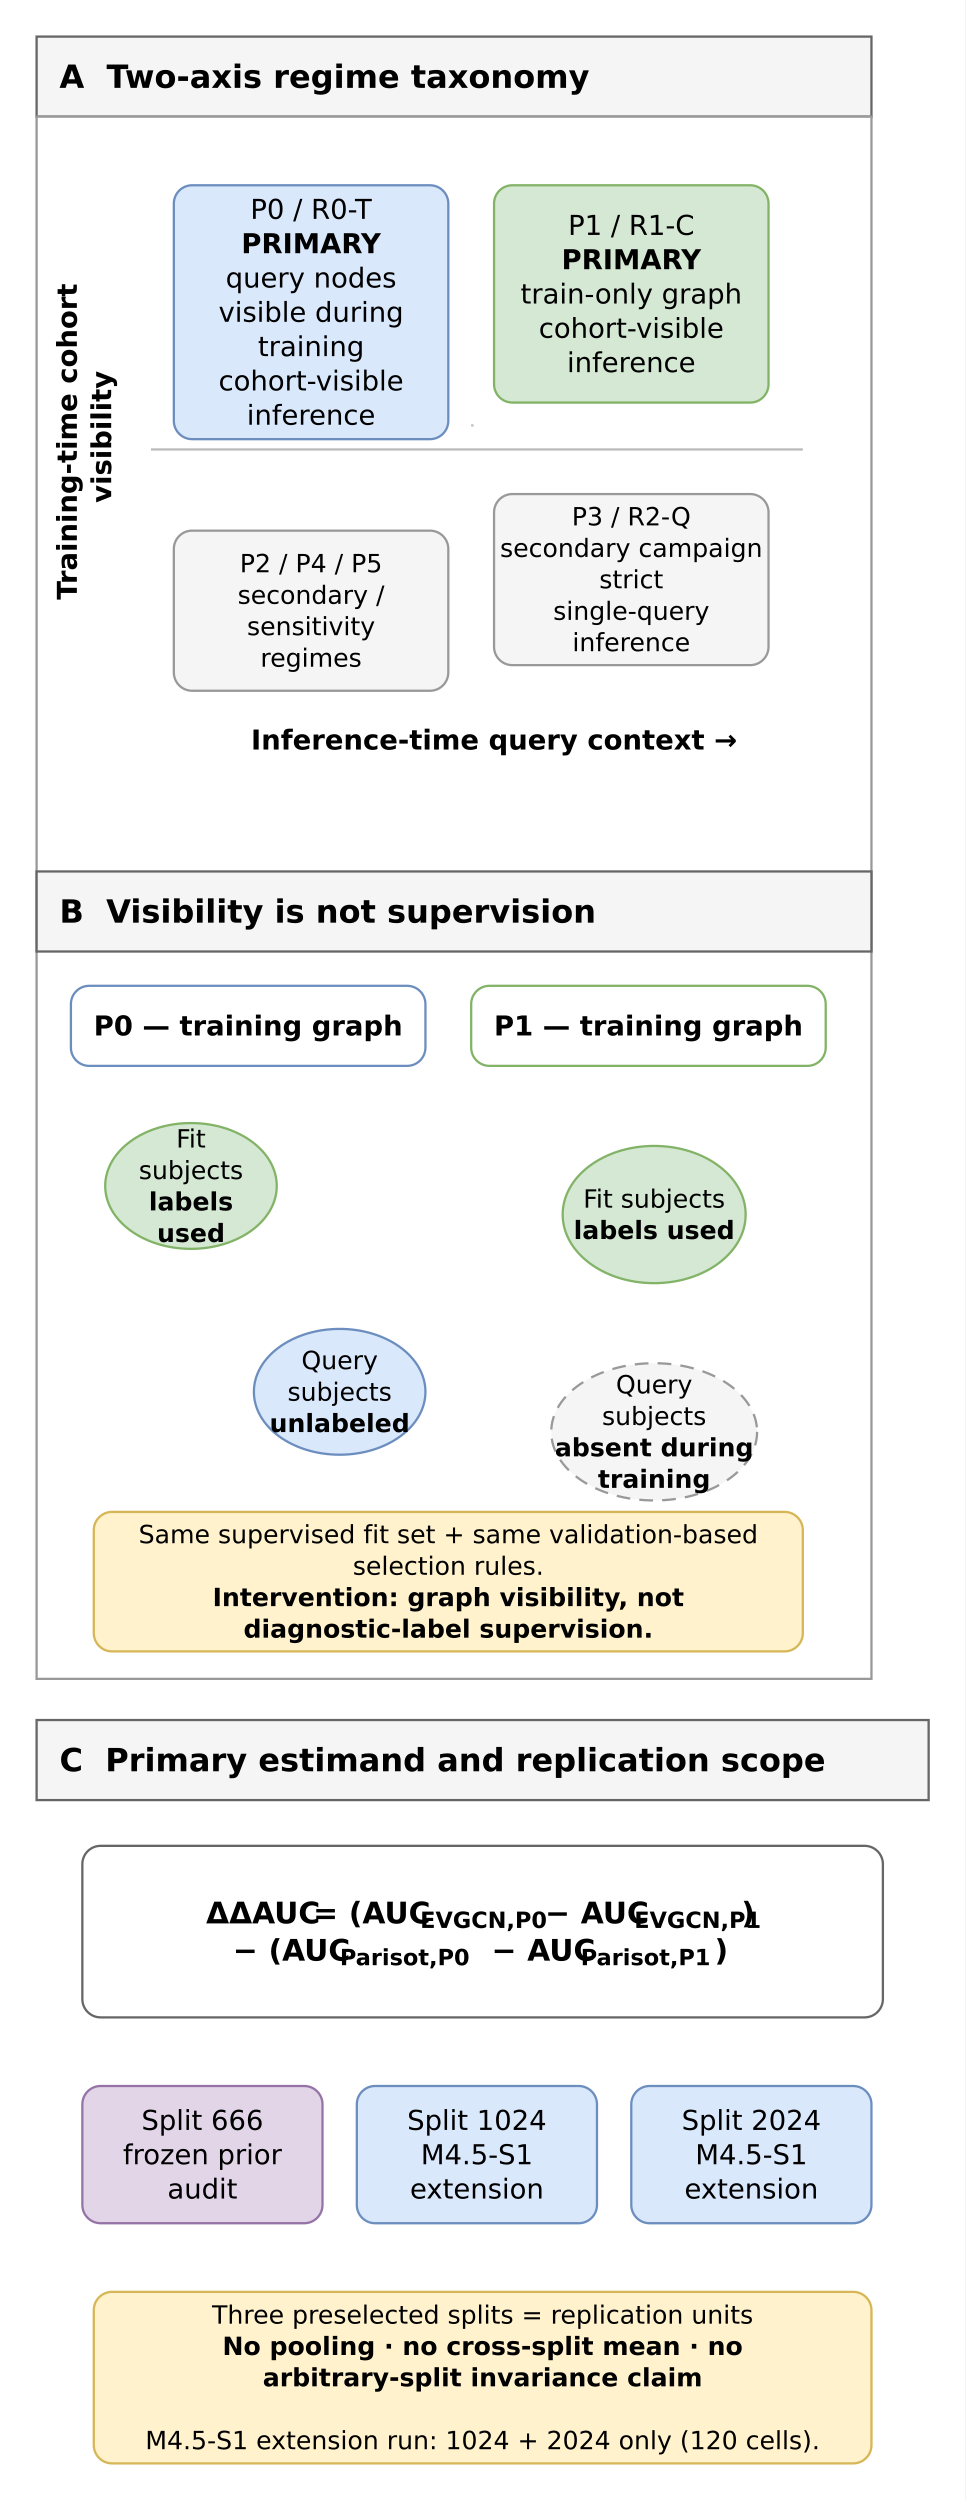
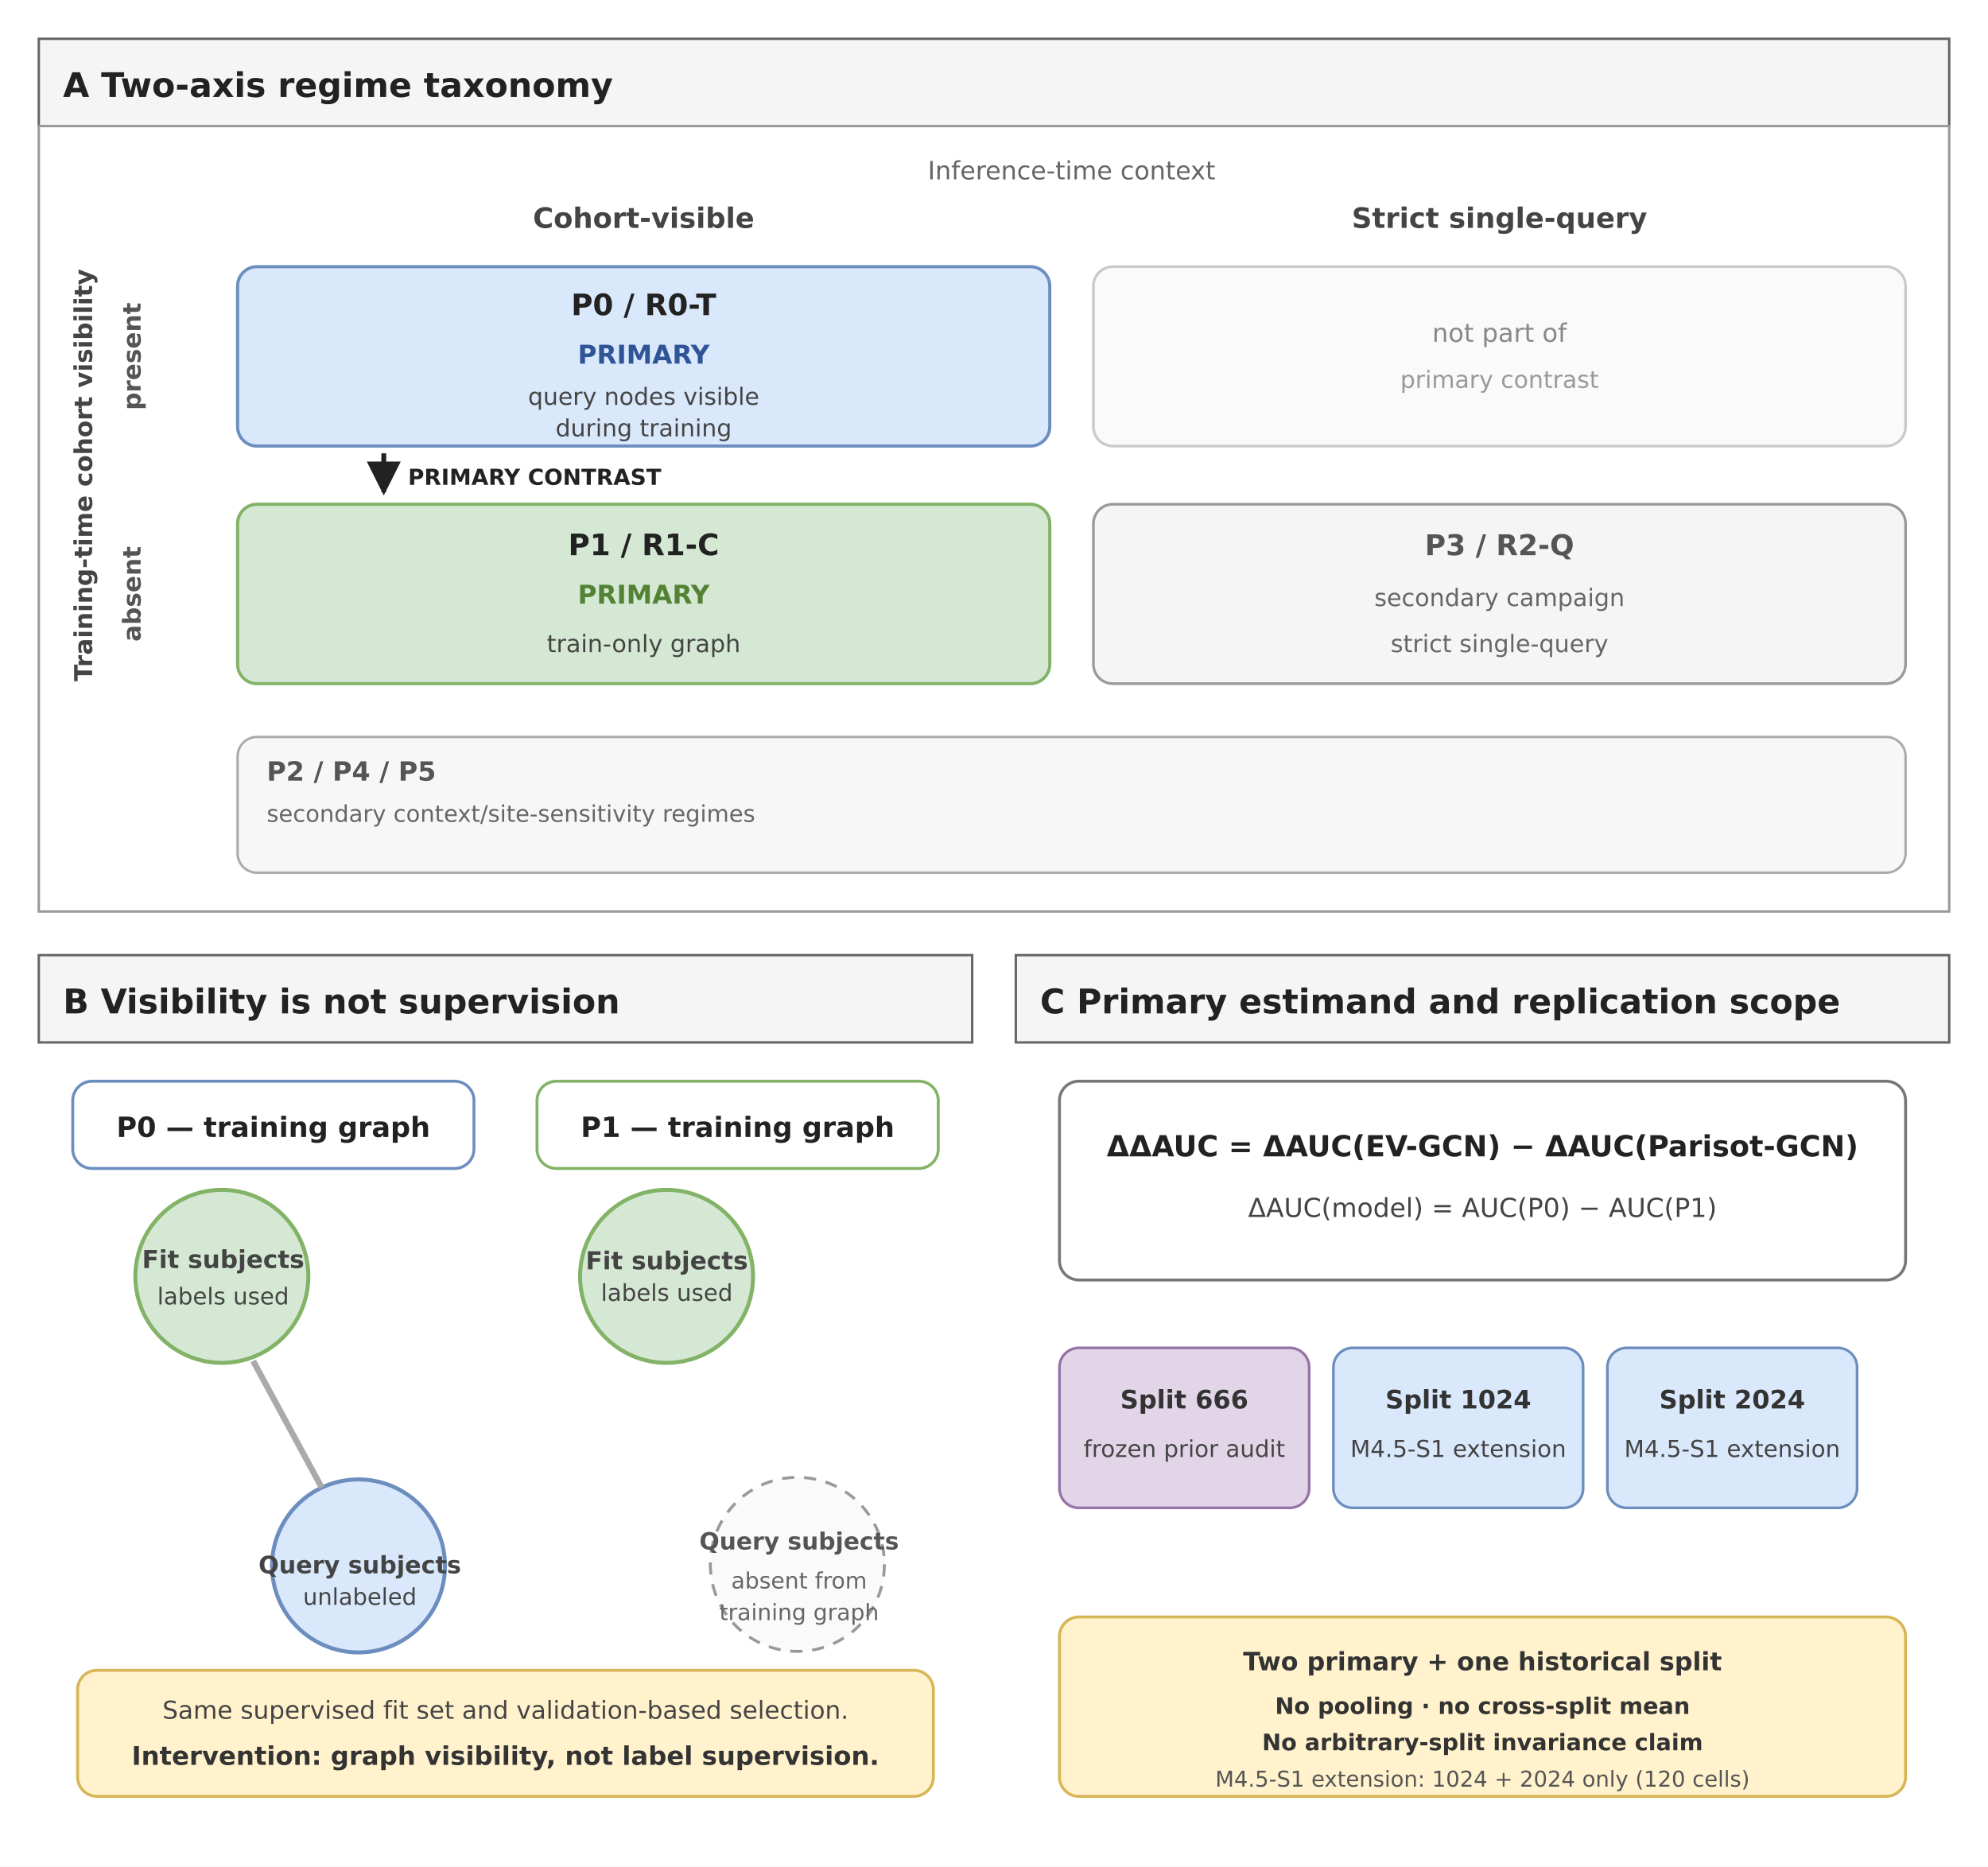
- <svg xmlns="http://www.w3.org/2000/svg" width="422" height="1093" viewBox="4.0 -6.0 422.0 1093.0" font-family="DejaVu Sans, Liberation Sans, Arial, sans-serif">
-   <defs>
-     <marker id="arrow" viewBox="0 0 10 10" refX="9" refY="5" markerWidth="7" markerHeight="7" orient="auto-start-reverse">
-       <path d="M 0 0 L 10 5 L 0 10 z" fill="context-stroke" />
+ <svg xmlns="http://www.w3.org/2000/svg" width="820" height="770" viewBox="0 0 820 770" font-family="DejaVu Sans, Liberation Sans, Arial, sans-serif" version="1.1" id="svg50">
+   <defs id="defs1">
+     <marker id="arrow" viewBox="0 0 10 10" refX="9" refY="5" markerWidth="7" markerHeight="7" orient="auto">
+       <path d="M0 0 L10 5 L0 10 z" fill="#222" id="path1" />
    </marker>
  </defs>
-   <rect x="4.0" y="-6.0" width="422.0" height="1093.0" fill="#ffffff" />
-   <line x1="200.0" y1="127.1" x2="220.0" y2="125.9" stroke="#000000" stroke-width="2.0" marker-end="url(#arrow)" />
-   <rect x="159.6" y="118.0" width="100.8" height="15.0" fill="#ffffff" />
-   <text x="210.0" y="130.1" font-size="10.0" text-anchor="middle" xml:space="preserve">PRIMARY CONTRAST</text>
-   <line x1="105.1" y1="536.8" x2="134.9" y2="578.2" stroke="#999999" stroke-width="1.5" />
-   <rect x="20.0" y="10.0" width="365.0" height="35.0" rx="0" fill="#f5f5f5" stroke="#666666" stroke-width="1.0" />
-   <text x="30.0" y="32.4" font-size="14.0" font-weight="700" text-anchor="start">A  Two-axis regime taxonomy</text>
-   <rect x="20.0" y="45.0" width="365.0" height="683.0" rx="0" fill="#ffffff" stroke="#999999" stroke-width="1.0" />
-   <text x="202.5" y="390.7" font-size="12.0" font-weight="400" text-anchor="middle" />
-   <g transform="translate(37.5,185.0) rotate(-90)">
-     <text x="0" y="-3.3" font-size="12.0" font-weight="700" text-anchor="middle" xml:space="preserve" dominant-baseline="middle">Training-time cohort </text>
-     <text x="0" y="11.7" font-size="12.0" font-weight="700" text-anchor="middle" xml:space="preserve" dominant-baseline="middle">visibility</text>
+   <rect width="820" height="770" fill="#fff" id="rect1" />
+   <g id="panel-a">
+     <rect x="16" y="16" width="788" height="36" rx="0" fill="#f5f5f5" stroke="#666" stroke-width="1" id="rect2" />
+     <text x="26" y="40" font-size="14" font-weight="700" text-anchor="start" fill="#222" id="text2">A  Two-axis regime taxonomy</text>
+     <rect x="16" y="52" width="788" height="324" rx="0" fill="#fff" stroke="#999" stroke-width="1" id="rect3" />
+     <text x="442" y="74" font-size="10.4px" font-weight="400" text-anchor="middle" fill="#666666" id="text3">Inference-time context</text>
+     <text x="265.5" y="94" font-size="11.6" font-weight="700" text-anchor="middle" fill="#444" id="text4">Cohort-visible</text>
+     <text x="618.5" y="94" font-size="11.6" font-weight="700" text-anchor="middle" fill="#444" id="text5">Strict single-query</text>
+     <text x="-196" y="38" font-size="10.2px" font-weight="700" text-anchor="middle" fill="#444444" transform="rotate(-90)" id="text6">Training-time cohort visibility</text>
+     <text x="58" y="147" font-size="10.2" font-weight="700" text-anchor="middle" fill="#555" transform="rotate(-90 58 147)" id="text7">present</text>
+     <text x="58" y="245" font-size="10.2" font-weight="700" text-anchor="middle" fill="#555" transform="rotate(-90 58 245)" id="text8">absent</text>
+     <rect x="98" y="110" width="335.0" height="74" rx="8" fill="#dae8fc" stroke="#6c8ebf" stroke-width="1.3" id="rect9" />
+     <text x="265.5" y="130" font-size="12.2" font-weight="700" text-anchor="middle" fill="#222" id="text10">P0 / R0-T</text>
+     <text x="265.5" y="150" font-size="10.7" font-weight="700" text-anchor="middle" fill="#2f5597" id="text11">PRIMARY</text>
+     <text x="265.5" y="167" font-size="9.8" font-weight="400" text-anchor="middle" fill="#444" id="text12">query nodes visible</text>
+     <text x="265.5" y="180" font-size="9.8" font-weight="400" text-anchor="middle" fill="#444" id="text13">during training</text>
+     <rect x="451.0" y="110" width="335.0" height="74" rx="8" fill="#fafafa" stroke="#c9c9c9" stroke-width="1.1" id="rect13" />
+     <text x="618.5" y="141" font-size="10.5" font-weight="400" text-anchor="middle" fill="#888" id="text14">not part of</text>
+     <text x="618.5" y="160" font-size="9.8" font-weight="400" text-anchor="middle" fill="#999" id="text15">primary contrast</text>
+     <rect x="98" y="208" width="335.0" height="74" rx="8" fill="#d5e8d4" stroke="#82b366" stroke-width="1.3" id="rect15" />
+     <text x="265.5" y="229" font-size="12.2" font-weight="700" text-anchor="middle" fill="#222" id="text16">P1 / R1-C</text>
+     <text x="265.5" y="249" font-size="10.7" font-weight="700" text-anchor="middle" fill="#548235" id="text17">PRIMARY</text>
+     <text x="265.5" y="269" font-size="9.9" font-weight="400" text-anchor="middle" fill="#444" id="text18">train-only graph</text>
+     <rect x="451.0" y="208" width="335.0" height="74" rx="8" fill="#f5f5f5" stroke="#999" stroke-width="1.1" id="rect18" />
+     <text x="618.5" y="229" font-size="11.8" font-weight="700" text-anchor="middle" fill="#555" id="text19">P3 / R2-Q</text>
+     <text x="618.5" y="250" font-size="9.9" font-weight="400" text-anchor="middle" fill="#666" id="text20">secondary campaign</text>
+     <text x="618.5" y="269" font-size="9.9" font-weight="400" text-anchor="middle" fill="#666" id="text21">strict single-query</text>
+     <line x1="158.3" y1="187" x2="158.3" y2="203" stroke="#222" stroke-width="2.0" marker-end="url(#arrow)" id="line21" />
+     <rect x="166.3" y="188.0" width="90" height="17" rx="0" fill="#fff" stroke="#fff" stroke-width="0" id="rect21" />
+     <text x="168.3" y="200.0" font-size="9.1" font-weight="700" text-anchor="start" fill="#222" id="text22">PRIMARY CONTRAST</text>
+     <rect x="98" y="304" width="688" height="56" rx="8" fill="#f7f7f7" stroke="#aaa" stroke-width="1" id="rect22" />
+     <text x="110" y="322" font-size="10.9" font-weight="700" text-anchor="start" fill="#555" id="text23">P2 / P4 / P5</text>
+     <text x="110" y="339" font-size="9.5" font-weight="400" text-anchor="start" fill="#666" id="text24">secondary context/site-sensitivity regimes</text>
  </g>
-   <text x="220.0" y="321.7" font-size="12.0" font-weight="700" text-anchor="middle">Inference-time query context →</text>
-   <line x1="70.0" y1="190.5" x2="355.0" y2="190.5" stroke="#bbbbbb" stroke-width="1.0" />
-   <line x1="210.0" y1="180.0" x2="211.0" y2="180.0" stroke="#bbbbbb" stroke-width="1.0" />
-   <rect x="80.0" y="75.0" width="120.0" height="111.0" rx="8" fill="#dae8fc" stroke="#6c8ebf" stroke-width="1.0" />
-   <text x="140.0" y="89.7" font-size="12.0" font-weight="400" text-anchor="middle">P0 / R0-T</text>
-   <text x="140.0" y="104.7" font-size="12.0" font-weight="700" text-anchor="middle">PRIMARY</text>
-   <text x="140.0" y="119.7" font-size="12.0" font-weight="400" text-anchor="middle">query nodes </text>
-   <text x="140.0" y="134.7" font-size="12.0" font-weight="400" text-anchor="middle">visible during </text>
-   <text x="140.0" y="149.7" font-size="12.0" font-weight="400" text-anchor="middle">training</text>
-   <text x="140.0" y="164.7" font-size="12.0" font-weight="400" text-anchor="middle">cohort-visible </text>
-   <text x="140.0" y="179.7" font-size="12.0" font-weight="400" text-anchor="middle">inference</text>
-   <rect x="220.0" y="75.0" width="120.0" height="95.0" rx="8" fill="#d5e8d4" stroke="#82b366" stroke-width="1.0" />
-   <text x="280.0" y="96.7" font-size="12.0" font-weight="400" text-anchor="middle">P1 / R1-C</text>
-   <text x="280.0" y="111.7" font-size="12.0" font-weight="700" text-anchor="middle">PRIMARY</text>
-   <text x="280.0" y="126.7" font-size="12.0" font-weight="400" text-anchor="middle">train-only graph</text>
-   <text x="280.0" y="141.7" font-size="12.0" font-weight="400" text-anchor="middle">cohort-visible </text>
-   <text x="280.0" y="156.7" font-size="12.0" font-weight="400" text-anchor="middle">inference</text>
-   <rect x="220.0" y="210.0" width="120.0" height="74.8" rx="8" fill="#f5f5f5" stroke="#999999" stroke-width="1.0" />
-   <text x="280.0" y="223.7" font-size="11.0" font-weight="400" text-anchor="middle">P3 / R2-Q</text>
-   <text x="280.0" y="237.5" font-size="11.0" font-weight="400" text-anchor="middle">secondary campaign</text>
-   <text x="280.0" y="251.2" font-size="11.0" font-weight="400" text-anchor="middle">strict </text>
-   <text x="280.0" y="265.0" font-size="11.0" font-weight="400" text-anchor="middle">single-query </text>
-   <text x="280.0" y="278.7" font-size="11.0" font-weight="400" text-anchor="middle">inference</text>
-   <rect x="80.0" y="226.0" width="120.0" height="70.0" rx="8" fill="#f5f5f5" stroke="#999999" stroke-width="1.0" />
-   <text x="140.0" y="244.2" font-size="11.0" font-weight="400" text-anchor="middle">P2 / P4 / P5</text>
-   <text x="140.0" y="258.0" font-size="11.0" font-weight="400" text-anchor="middle">secondary / </text>
-   <text x="140.0" y="271.7" font-size="11.0" font-weight="400" text-anchor="middle">sensitivity </text>
-   <text x="140.0" y="285.5" font-size="11.0" font-weight="400" text-anchor="middle">regimes</text>
-   <rect x="20.0" y="375.0" width="365.0" height="35.0" rx="0" fill="#f5f5f5" stroke="#666666" stroke-width="1.0" />
-   <text x="30.0" y="397.4" font-size="14.0" font-weight="700" text-anchor="start">B  Visibility is not supervision</text>
-   <rect x="35.0" y="425.0" width="155.0" height="35.0" rx="8" fill="#ffffff" stroke="#6c8ebf" stroke-width="1.0" />
-   <text x="112.5" y="446.7" font-size="12.0" font-weight="700" text-anchor="middle">P0 — training graph</text>
-   <ellipse cx="87.5" cy="512.5" rx="37.5" ry="27.5" fill="#d5e8d4" stroke="#82b366" stroke-width="1.0" />
-   <text x="87.5" y="495.7" font-size="11.0" font-weight="400" text-anchor="middle">Fit </text>
-   <text x="87.5" y="509.5" font-size="11.0" font-weight="400" text-anchor="middle">subjects</text>
-   <text x="87.5" y="523.2" font-size="11.0" font-weight="700" text-anchor="middle">labels </text>
-   <text x="87.5" y="537.0" font-size="11.0" font-weight="700" text-anchor="middle">used</text>
-   <ellipse cx="152.5" cy="602.5" rx="37.5" ry="27.5" fill="#dae8fc" stroke="#6c8ebf" stroke-width="1.0" />
-   <text x="152.5" y="592.6" font-size="11.0" font-weight="400" text-anchor="middle">Query </text>
-   <text x="152.5" y="606.4" font-size="11.0" font-weight="400" text-anchor="middle">subjects</text>
-   <text x="152.5" y="620.1" font-size="11.0" font-weight="700" text-anchor="middle">unlabeled</text>
-   <rect x="210.0" y="425.0" width="155.0" height="35.0" rx="8" fill="#ffffff" stroke="#82b366" stroke-width="1.0" />
-   <text x="287.5" y="446.7" font-size="12.0" font-weight="700" text-anchor="middle">P1 — training graph</text>
-   <ellipse cx="290.0" cy="525.0" rx="40.0" ry="30.0" fill="#d5e8d4" stroke="#82b366" stroke-width="1.0" />
-   <text x="290.0" y="522.0" font-size="11.0" font-weight="400" text-anchor="middle">Fit subjects</text>
-   <text x="290.0" y="535.7" font-size="11.0" font-weight="700" text-anchor="middle">labels used</text>
-   <ellipse cx="290.0" cy="620.0" rx="45.0" ry="30.0" fill="#f5f5f5" stroke="#999999" stroke-width="1.0" stroke-dasharray="6 4" />
-   <text x="290.0" y="603.2" font-size="11.0" font-weight="400" text-anchor="middle">Query </text>
-   <text x="290.0" y="617.0" font-size="11.0" font-weight="400" text-anchor="middle">subjects</text>
-   <text x="290.0" y="630.7" font-size="11.0" font-weight="700" text-anchor="middle">absent during </text>
-   <text x="290.0" y="644.5" font-size="11.0" font-weight="700" text-anchor="middle">training</text>
-   <rect x="45.0" y="655.0" width="310.0" height="61.0" rx="8" fill="#fff2cc" stroke="#d6b656" stroke-width="1.0" />
-   <text x="200.0" y="668.7" font-size="11.0" font-weight="400" text-anchor="middle">Same supervised fit set + same validation-based </text>
-   <text x="200.0" y="682.5" font-size="11.0" font-weight="400" text-anchor="middle">selection rules.</text>
-   <text x="200.0" y="696.2" font-size="11.0" font-weight="700" text-anchor="middle">Intervention: graph visibility, not </text>
-   <text x="200.0" y="710.0" font-size="11.0" font-weight="700" text-anchor="middle">diagnostic-label supervision.</text>
-   <rect x="20.0" y="746.0" width="390.0" height="35.0" rx="0" fill="#f5f5f5" stroke="#666666" stroke-width="1.0" />
-   <text x="30.0" y="768.4" font-size="14.0" font-weight="700" text-anchor="start">C  Primary estimand and replication scope</text>
-   <rect x="40.0" y="801.0" width="350.0" height="75.0" rx="8" fill="#ffffff" stroke="#666666" stroke-width="1.0" />
-   <text x="94.1" y="834.9" font-size="13.0" font-weight="700">ΔΔAUC</text>
-   <text x="133.1" y="834.9" font-size="13.0" font-weight="700"> </text>
-   <text x="140.9" y="834.9" font-size="13.0" font-weight="700">=</text>
-   <text x="148.7" y="834.9" font-size="13.0" font-weight="700"> </text>
-   <text x="156.5" y="834.9" font-size="13.0" font-weight="700">(AUC</text>
-   <text x="187.7" y="836.9" font-size="9.8" font-weight="700">EVGCN,P0</text>
-   <text x="234.5" y="834.9" font-size="13.0" font-weight="700"> </text>
-   <text x="242.3" y="834.9" font-size="13.0" font-weight="700">−</text>
-   <text x="250.1" y="834.9" font-size="13.0" font-weight="700"> </text>
-   <text x="257.9" y="834.9" font-size="13.0" font-weight="700">AUC</text>
-   <text x="281.3" y="836.9" font-size="9.8" font-weight="700">EVGCN,P1</text>
-   <text x="328.1" y="834.9" font-size="13.0" font-weight="700">)</text>
-   <text x="105.8" y="851.2" font-size="13.0" font-weight="700">−</text>
-   <text x="113.6" y="851.2" font-size="13.0" font-weight="700"> </text>
-   <text x="121.4" y="851.2" font-size="13.0" font-weight="700">(AUC</text>
-   <text x="152.6" y="853.2" font-size="9.8" font-weight="700">Parisot,P0</text>
-   <text x="211.1" y="851.2" font-size="13.0" font-weight="700"> </text>
-   <text x="218.9" y="851.2" font-size="13.0" font-weight="700">−</text>
-   <text x="226.7" y="851.2" font-size="13.0" font-weight="700"> </text>
-   <text x="234.5" y="851.2" font-size="13.0" font-weight="700">AUC</text>
-   <text x="257.9" y="853.2" font-size="9.8" font-weight="700">Parisot,P1</text>
-   <text x="316.4" y="851.2" font-size="13.0" font-weight="700">)</text>
-   <rect x="40.0" y="906.0" width="105.0" height="60.0" rx="8" fill="#e1d5e7" stroke="#9673a6" stroke-width="1.0" />
-   <text x="92.5" y="925.2" font-size="12.0" font-weight="400" text-anchor="middle">Split 666</text>
-   <text x="92.5" y="940.2" font-size="12.0" font-weight="400" text-anchor="middle">frozen prior </text>
-   <text x="92.5" y="955.2" font-size="12.0" font-weight="400" text-anchor="middle">audit</text>
-   <rect x="160.0" y="906.0" width="105.0" height="60.0" rx="8" fill="#dae8fc" stroke="#6c8ebf" stroke-width="1.0" />
-   <text x="212.5" y="925.2" font-size="12.0" font-weight="400" text-anchor="middle">Split 1024</text>
-   <text x="212.5" y="940.2" font-size="12.0" font-weight="400" text-anchor="middle">M4.5-S1 </text>
-   <text x="212.5" y="955.2" font-size="12.0" font-weight="400" text-anchor="middle">extension</text>
-   <rect x="280.0" y="906.0" width="105.0" height="60.0" rx="8" fill="#dae8fc" stroke="#6c8ebf" stroke-width="1.0" />
-   <text x="332.5" y="925.2" font-size="12.0" font-weight="400" text-anchor="middle">Split 2024</text>
-   <text x="332.5" y="940.2" font-size="12.0" font-weight="400" text-anchor="middle">M4.5-S1 </text>
-   <text x="332.5" y="955.2" font-size="12.0" font-weight="400" text-anchor="middle">extension</text>
-   <rect x="45.0" y="996.0" width="340.0" height="75.0" rx="8" fill="#fff2cc" stroke="#d6b656" stroke-width="1.0" />
-   <text x="215.0" y="1009.9" font-size="11.0" font-weight="400" text-anchor="middle">Three preselected splits = replication units</text>
-   <text x="215.0" y="1023.6" font-size="11.0" font-weight="700" text-anchor="middle">No pooling · no cross-split mean · no </text>
-   <text x="215.0" y="1037.3" font-size="11.0" font-weight="700" text-anchor="middle">arbitrary-split invariance claim</text>
-   <text x="215.0" y="1051.1" font-size="11.0" font-weight="400" text-anchor="middle" />
-   <text x="215.0" y="1064.8" font-size="11.0" font-weight="400" text-anchor="middle">M4.5-S1 extension run: 1024 + 2024 only (120 cells).</text>
+   <g id="panel-b">
+     <rect x="16" y="394" width="385.0" height="36" rx="0" fill="#f5f5f5" stroke="#666" stroke-width="1" id="rect24" />
+     <text x="26" y="418" font-size="14" font-weight="700" text-anchor="start" fill="#222" id="text25">B  Visibility is not supervision</text>
+     <rect x="30" y="446" width="165.5" height="36" rx="8" fill="#fff" stroke="#6c8ebf" stroke-width="1.2" id="rect25" />
+     <text x="112.75" y="469" font-size="11.5" font-weight="700" text-anchor="middle" fill="#222" id="text26">P0 — training graph</text>
+     <rect x="221.5" y="446" width="165.5" height="36" rx="8" fill="#fff" stroke="#82b366" stroke-width="1.2" id="rect26" />
+     <text x="304.25" y="469" font-size="11.5" font-weight="700" text-anchor="middle" fill="#222" id="text27">P1 — training graph</text>
+     <rect x="32" y="689" width="353.0" height="52" rx="8" fill="#fff2cc" stroke="#d6b656" stroke-width="1.2" id="rect35" />
+     <text x="208.5" y="709" font-size="10.2" font-weight="400" text-anchor="middle" fill="#444" id="text36">Same supervised fit set and validation-based selection.</text>
+     <text x="208.5" y="728" font-size="10.6" font-weight="700" text-anchor="middle" fill="#333" id="text37">Intervention: graph visibility, not label supervision.</text>
+   </g>
+   <g id="panel-c">
+     <rect x="419.0" y="394" width="385.0" height="36" rx="0" fill="#f5f5f5" stroke="#666" stroke-width="1" id="rect37" />
+     <text x="429.0" y="418" font-size="14" font-weight="700" text-anchor="start" fill="#222" id="text38">C  Primary estimand and replication scope</text>
+     <rect x="437.0" y="446" width="349.0" height="82" rx="8" fill="#fff" stroke="#777" stroke-width="1.2" id="rect38" />
+     <text x="611.5" y="477" font-size="12.0" font-weight="700" text-anchor="middle" fill="#222" id="text39">ΔΔAUC = ΔAUC(EV-GCN) − ΔAUC(Parisot-GCN)</text>
+     <text x="611.5" y="502" font-size="10.8" font-weight="400" text-anchor="middle" fill="#444" id="text40">ΔAUC(model) = AUC(P0) − AUC(P1)</text>
+     <rect x="437.0" y="556" width="103.0" height="66" rx="8" fill="#e1d5e7" stroke="#9673a6" stroke-width="1.1" id="rect40" />
+     <text x="488.5" y="581" font-size="10.5" font-weight="700" text-anchor="middle" fill="#333" id="text41">Split 666</text>
+     <text x="488.5" y="601" font-size="9.6" font-weight="400" text-anchor="middle" fill="#444" id="text42">frozen prior audit</text>
+     <rect x="550.0" y="556" width="103.0" height="66" rx="8" fill="#dae8fc" stroke="#6c8ebf" stroke-width="1.1" id="rect42" />
+     <text x="601.5" y="581" font-size="10.5" font-weight="700" text-anchor="middle" fill="#333" id="text43">Split 1024</text>
+     <text x="601.5" y="601" font-size="9.6" font-weight="400" text-anchor="middle" fill="#444" id="text44">M4.5-S1 extension</text>
+     <rect x="663.0" y="556" width="103.0" height="66" rx="8" fill="#dae8fc" stroke="#6c8ebf" stroke-width="1.1" id="rect44" />
+     <text x="714.5" y="581" font-size="10.5" font-weight="700" text-anchor="middle" fill="#333" id="text45">Split 2024</text>
+     <text x="714.5" y="601" font-size="9.6" font-weight="400" text-anchor="middle" fill="#444" id="text46">M4.5-S1 extension</text>
+     <rect x="437.0" y="667" width="349.0" height="74" rx="8" fill="#fff2cc" stroke="#d6b656" stroke-width="1.2" id="rect46" />
+     <text x="611.5" y="689" font-size="10.4" font-weight="700" text-anchor="middle" fill="#333" id="text47">Two primary + one historical split</text>
+     <text x="611.5" y="707" font-size="9.4" font-weight="700" text-anchor="middle" fill="#333" id="text48">No pooling · no cross-split mean</text>
+     <text x="611.5" y="722" font-size="9.4" font-weight="700" text-anchor="middle" fill="#333" id="text49">No arbitrary-split invariance claim</text>
+     <text x="611.5" y="737" font-size="9.0" font-weight="400" text-anchor="middle" fill="#555" id="text50">M4.5-S1 extension: 1024 + 2024 only (120 cells)</text>
+   </g>
+   <g id="g52" transform="translate(-404.4177,368.0646)">
+     <circle cx="495.918" cy="158.435" r="35.676" fill="#d5e8d4" stroke="#82b366" stroke-width="1.647" id="circle28" />
+     <text x="496.46" y="155" font-size="10.2px" font-weight="700" text-anchor="middle" fill="#444444" id="text29">Fit subjects</text>
+     <text x="496.46" y="170" font-size="9.6px" font-weight="400" text-anchor="middle" fill="#444444" id="text30">labels used</text>
+   </g>
+   <g id="g53" transform="translate(-410.4177,387)">
+     <circle cx="558.299" cy="258.947" r="35.677" fill="#dae8fc" stroke="#6c8ebf" stroke-width="1.647" id="circle30" />
+     <text x="558.84" y="262" font-size="9.9px" font-weight="700" text-anchor="middle" fill="#444444" id="text31">Query subjects</text>
+     <text x="558.84" y="275" font-size="9.5px" font-weight="400" text-anchor="middle" fill="#444444" id="text32">unlabeled</text>
+   </g>
+   <line x1="104.416" y1="561.382" x2="132.694" y2="613.638" stroke="#aaaaaa" stroke-width="2.484" id="line32" />
+   <g id="g54" transform="translate(-420.4177,358.6)">
+     <circle cx="695.36" cy="167.9" r="35.677" fill="#d5e8d4" stroke="#82b366" stroke-width="1.647" id="circle32" />
+     <text x="695.46" y="165" font-size="10.2px" font-weight="700" text-anchor="middle" fill="#444444" id="text33">Fit subjects</text>
+     <text x="695.46" y="178" font-size="9.6px" font-weight="400" text-anchor="middle" fill="#444444" id="text34">labels used</text>
+   </g>
+   <g id="g51" transform="matrix(1.005331,0,0,1.005331,-406.1217,377.7748)">
+     <circle cx="731.118" cy="266.11" r="35.707" fill="#fafafa" stroke="#999999" stroke-width="1.2" stroke-dasharray="5, 4" id="circle34" />
+     <text x="731.84" y="260" font-size="9.7px" font-weight="700" text-anchor="middle" fill="#555555" id="text35">Query subjects</text>
+     <text x="731.84" y="276" font-size="9.2px" font-weight="400" text-anchor="middle" fill="#666666" id="text36-6">absent from</text>
+     <text x="731.84" y="289" font-size="9.2px" font-weight="400" text-anchor="middle" fill="#666666" id="text36-7">training graph</text>
+   </g>
</svg>
